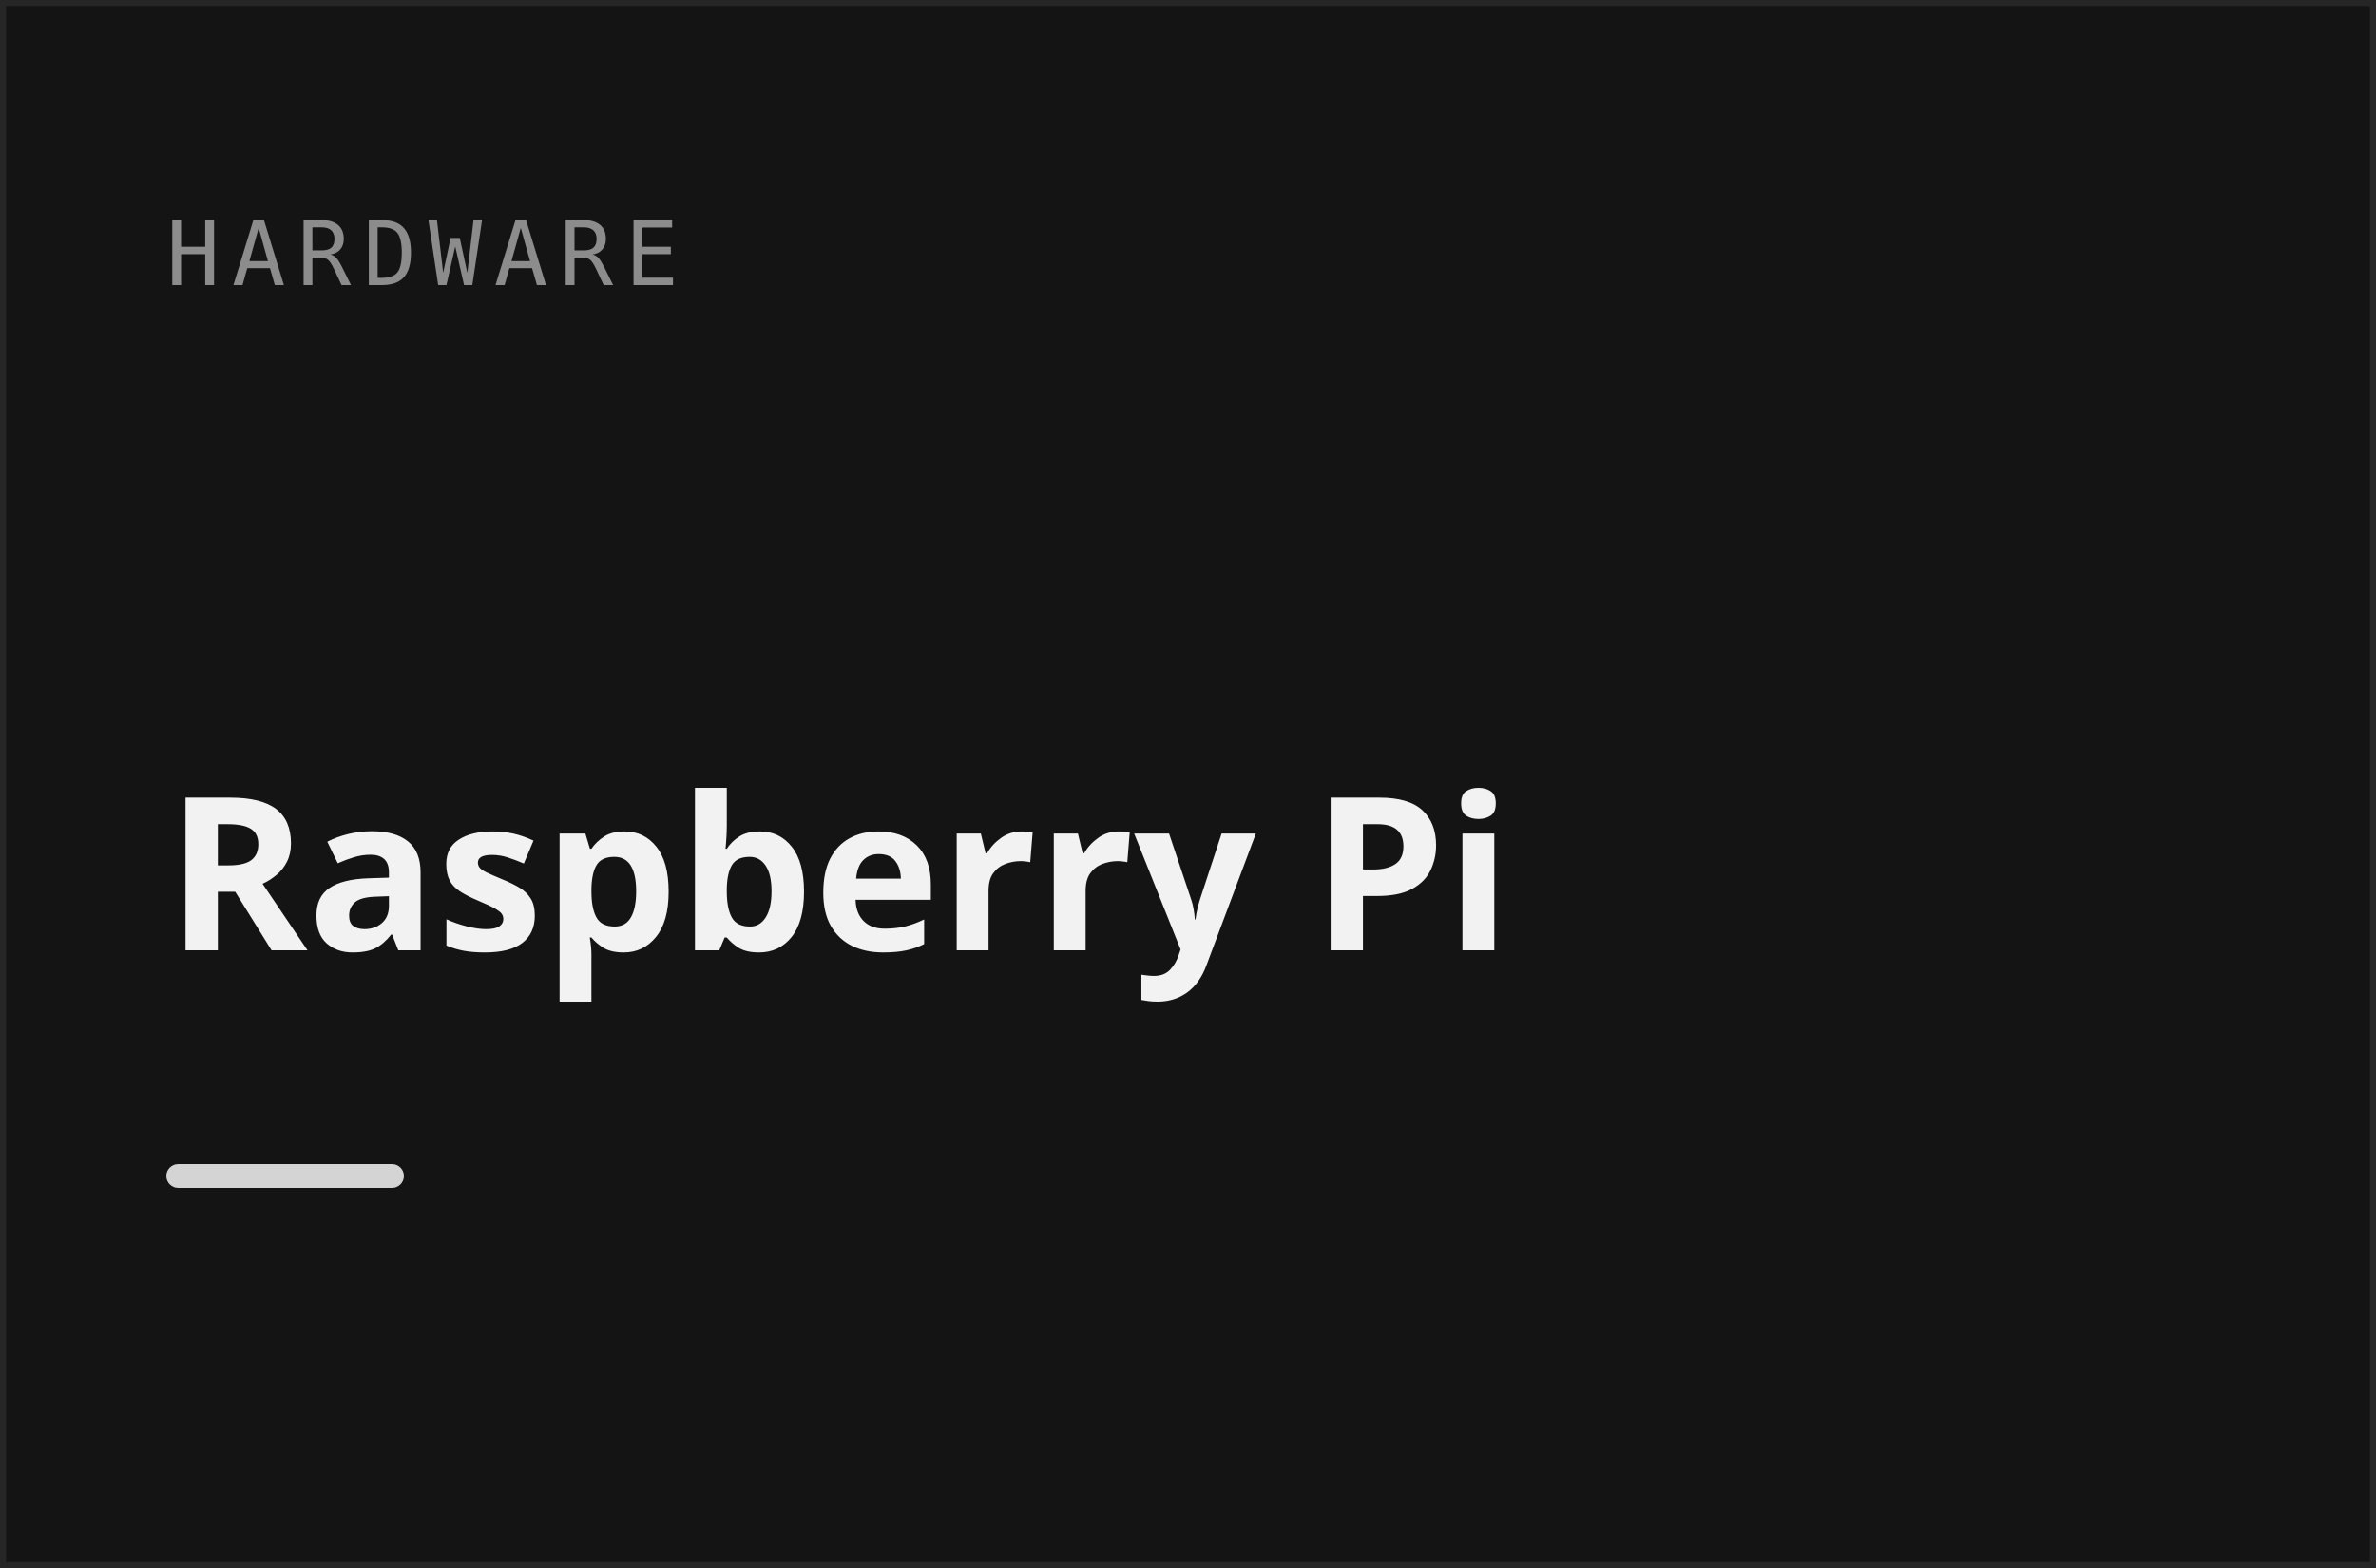
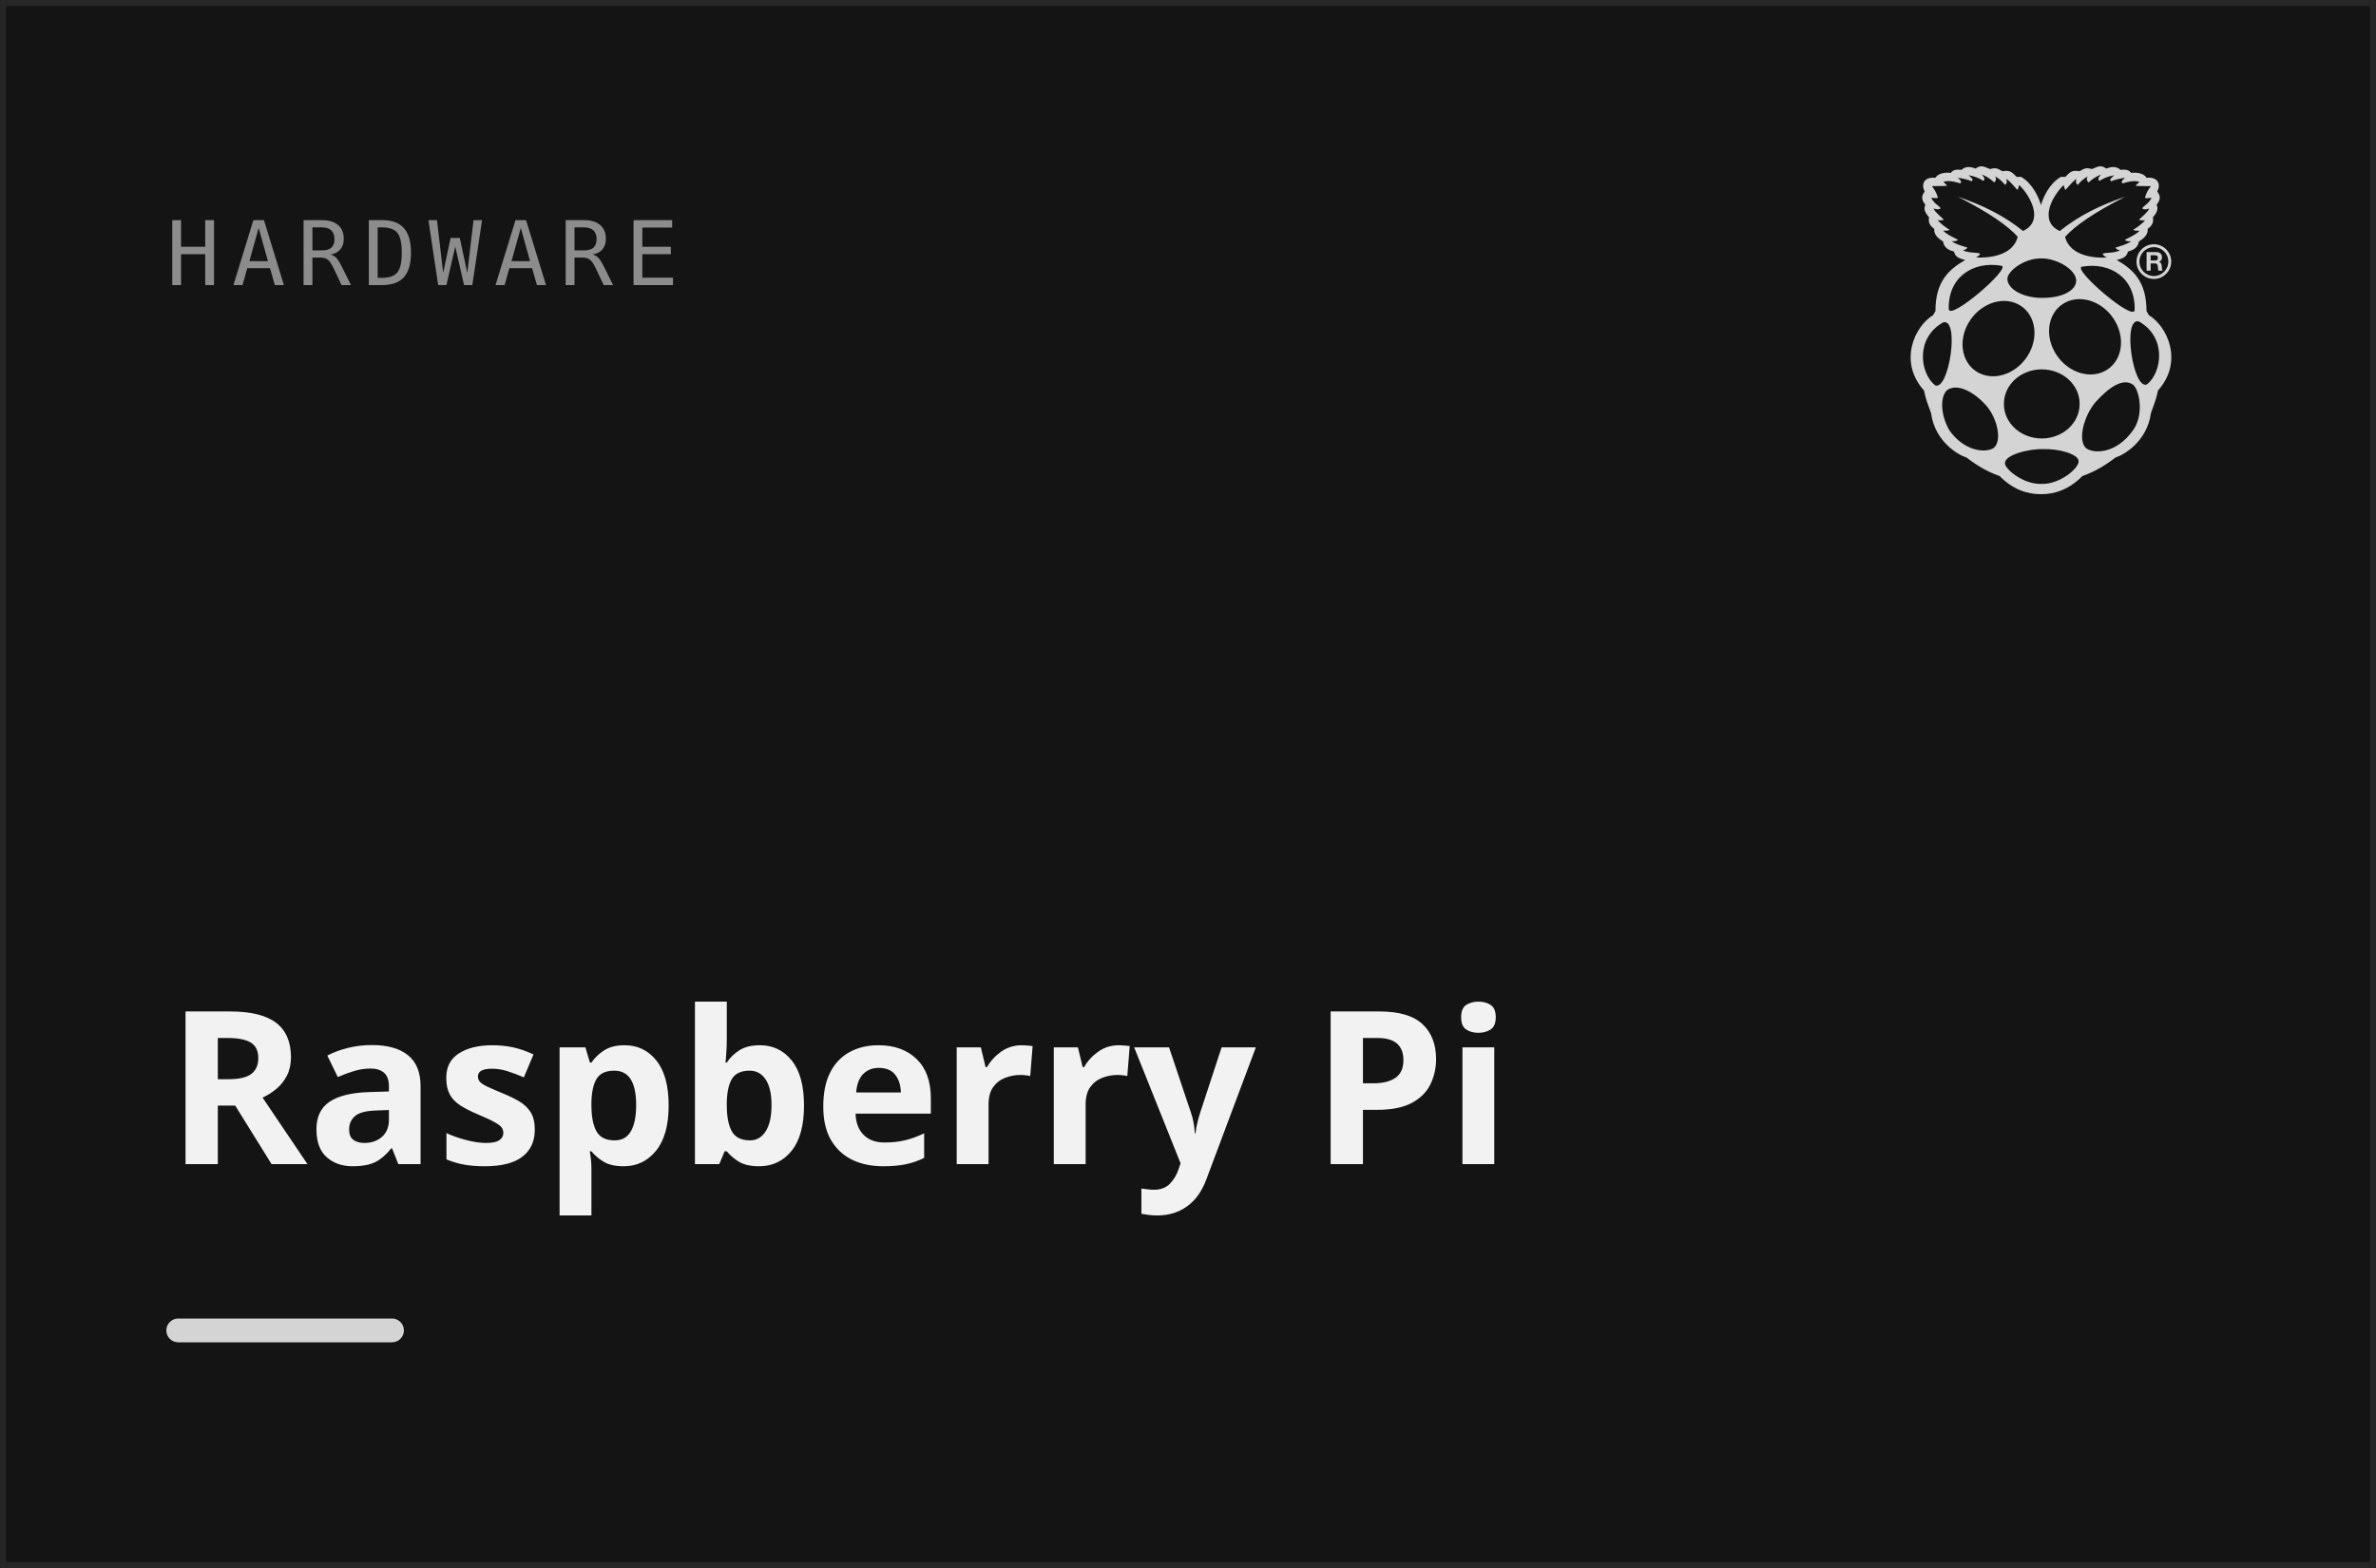
<svg xmlns="http://www.w3.org/2000/svg" width="400" height="264" viewBox="0 0 400 264">
  <rect width="400" height="264" fill="#141414" />
  <rect x="0.5" y="0.5" width="399" height="263" fill="none" stroke="#262626" />
  <text x="28" y="48" font-family="ui-monospace,Menlo,monospace" font-size="15" fill="#8c8c8c" letter-spacing="2">HARDWARE</text>
-   <text x="28" y="160" font-family="ui-sans-serif,system-ui,sans-serif" font-weight="700" font-size="36" fill="#f2f2f2">Raspberry Pi</text>
-   <rect x="28" y="196" width="40" height="4" rx="2" fill="#d4d4d4" />
+   <g transform="translate(316 28) scale(2.3)">
+     <path d="m19.895 10.896-.173-.303c.007-2.175-1.002-3.061-2.179-3.735.356-.094.724-.171.825-.618.612-.157.74-.44.801-.74.16-.107.696-.406.639-.921.3-.207.467-.472.382-.849.322-.351.407-.642.27-.91.387-.48.215-.73.05-.982.29-.525.034-1.089-.776-.994-.322-.473-1.024-.366-1.133-.364-.121-.152-.282-.282-.775-.219-.32-.285-.677-.236-1.046-.096-.438-.34-.728-.068-1.058.036-.53-.171-.651.063-.912.158-.578-.12-.754.142-1.031.418l-.322-.006c-.872.506-1.305 1.537-1.458 2.066-.154-.53-.586-1.56-1.458-2.066l-.322.006C9.942.501 9.766.239 9.188.36 8.928.265 8.807.031 8.277.202c-.217-.068-.417-.208-.652-.201l0.0 0C7.502.004 7.369.049 7.218.166c-.369-.14-.726-.189-1.046.096-.494-.063-.654.067-.776.219C5.289.479 4.586.372 4.264.845c-.81-.094-1.065.469-.776.994-.165.252-.337.501.05.982-.137.268-.052.558.27.91-.085.376.082.642.382.849-.056.515.479.814.639.921.061.3.189.583.801.74.101.447.469.524.825.618-1.177.674-2.186 1.56-2.179 3.735l-.172.303c-1.349.808-2.563 3.406-.665 5.517.124.661.332 1.135.517 1.661.277 2.117 2.084 3.108 2.561 3.225.698.524 1.442 1.021 2.449 1.37.949.964 1.977 1.331 3.011 1.331.015 0 .031 0.0.046 0 1.034.001 2.062-.367 3.011-1.331 1.007-.348 1.751-.846 2.449-1.37.477-.117 2.284-1.109 2.561-3.225.185-.525.393-1 .517-1.661 1.898-2.111.684-4.709-.665-5.517zm-1.039-.371c-.07.876-4.635-3.05-3.847-3.181 2.139-.356 3.919.896 3.847 3.181zm-2.015 4.365c-1.148.741-2.803.263-3.695-1.068-.893-1.331-.686-3.01.462-3.751 1.148-.741 2.803-.263 3.695 1.068.893 1.331.686 3.01-.462 3.751zM13.659 1.372c.04.197.084.321.135.358.254-.272.461-.551.788-.812.001.154-.078.321.117.443.175-.236.412-.446.726-.624-.151.261-.026.34.055.449.24-.206.468-.414.911-.576-.121.147-.29.291-.111.461.247-.154.496-.309 1.083-.418-.132.147-.406.295-.24.443.31-.119.654-.205 1.034-.255-.182.15-.334.296-.185.412.332-.102.79-.24 1.237-.121l-.283.285c-.031.038.662.03 1.12.036-.167.232-.338.456-.437.855.045.046.272.02.486 0-.219.462-.6.578-.689.776.134.102.32.075.523.006-.158.325-.489.548-.751.812.066.047.182.075.456.043-.242.257-.534.492-.88.703.061.071.272.068.468.073-.314.307-.717.466-1.095.667.189.129.323.099.468.097-.268.22-.723.334-1.145.467.08.125.161.159.332.194-.447.247-1.087.134-1.268.261.043.124.167.205.314.273-.72.042-2.688-.026-3.065-1.516.737-.809 2.081-1.759 4.394-2.934-1.799.602-3.423 1.405-4.782 2.51-1.598-.744-.496-2.62.283-3.365zm-1.613 5.372c1.133-.012 2.536.833 2.53 1.629-.005.703-.985 1.272-2.521 1.261-1.504-.018-2.517-.715-2.514-1.396.003-.56 1.228-1.526 2.505-1.494zm-5.765-.601c.172-.035.252-.069.332-.194-.422-.133-.877-.247-1.145-.467.144.002.279.032.468-.097-.378-.201-.782-.36-1.096-.667.196-.005.406-.002.468-.073-.346-.211-.638-.446-.88-.703.274.033.389.004.456-.043-.262-.264-.593-.487-.751-.812.203.069.389.095.523-.006-.089-.198-.47-.314-.689-.776.214.02.441.046.486 0-.099-.399-.27-.623-.437-.855.458-.007 1.152.002 1.12-.036l-.283-.285c.447-.119.905.019 1.237.121.149-.116-.003-.263-.185-.412.38.05.724.136 1.034.255.166-.148-.108-.295-.24-.443.587.11.836.264 1.083.418.179-.169.01-.313-.111-.461.443.162.671.37.911.576.081-.108.207-.188.055-.449.314.178.551.389.726.624.195-.122.116-.289.117-.443.327.262.534.54.788.812.051-.037.096-.161.135-.358.779.745 1.881 2.621.283 3.365-1.359-1.104-2.982-1.906-4.78-2.509 2.312 1.174 3.656 2.124 4.392 2.933-.377 1.49-2.345 1.558-3.065 1.516.147-.068.27-.148.314-.273-.181-.126-.821-.013-1.268-.261zm2.817 1.133c.788.13-3.777 4.057-3.847 3.181-.072-2.285 1.708-3.537 3.847-3.181zm-4.847 8.757c-1.109-.879-1.467-3.453.59-4.61 1.239-.327.418 5.051-.59 4.61zm4.266 4.599c-.626.372-2.145.219-3.225-1.31-.728-1.282-.634-2.587-.123-2.97.765-.459 1.946.161 2.856 1.2.792.941 1.154 2.593.492 3.08zm-1.242-5.609c-1.148-.741-1.355-2.42-.462-3.751.893-1.331 2.547-1.809 3.695-1.068 1.148.741 1.355 2.42.462 3.751-.893 1.331-2.547 1.809-3.695 1.068zm4.795 8.228c-1.376.058-2.726-1.111-2.708-1.516-.021-.594 1.676-1.058 2.782-1.031 1.113-.048 2.607.353 2.61.885.018.517-1.355 1.684-2.684 1.661zm2.758-5.858c.008 1.39-1.226 2.522-2.756 2.53-1.53.007-2.777-1.113-2.785-2.503v-.026c-.008-1.39 1.226-2.523 2.756-2.53 1.53-.007 2.777 1.113 2.785 2.503a.779.779 0 0 1 0.0.026zm3.855 2.003c-1.186 1.621-2.792 1.684-3.39 1.232-.625-.581-.148-2.385.709-3.375v-0c.981-1.091 2.03-1.804 2.761-1.247.492.483.78 2.301-.081 3.389zm1.072-3.43c-1.009.441-1.83-4.937-.59-4.61 2.057 1.157 1.699 3.731.59 4.61zm-.026-8.328h.298v-.53h.299c.15 0 .205.062.226.205.015.109.011.239.048.325h.298c-.053-.076-.051-.236-.057-.321-.01-.137-.051-.28-.198-.318v-.004c.15-.061.215-.181.215-.341 0-.205-.154-.374-.397-.374h-.732v1.357zm.298-1.125h.327c.133 0 .205.057.205.188 0 .137-.072.194-.205.194H20.03v-.382zm-1.034.463c0 .701.568 1.269 1.27 1.269s1.27-.568 1.27-1.269c0-.701-.568-1.27-1.27-1.27-.701 0-1.27.568-1.27 1.27zm2.328 0c0 .585-.474 1.058-1.058 1.058s-1.058-.473-1.058-1.058c0-.585.474-1.058 1.058-1.058s1.058.473 1.058 1.058z" fill="#d4d4d4" />
+   </g>
+   <text x="28" y="196" font-family="ui-sans-serif,system-ui,sans-serif" font-weight="700" font-size="36" fill="#f2f2f2">Raspberry Pi</text>
+   <rect x="28" y="222" width="40" height="4" rx="2" fill="#d4d4d4" />
</svg>
